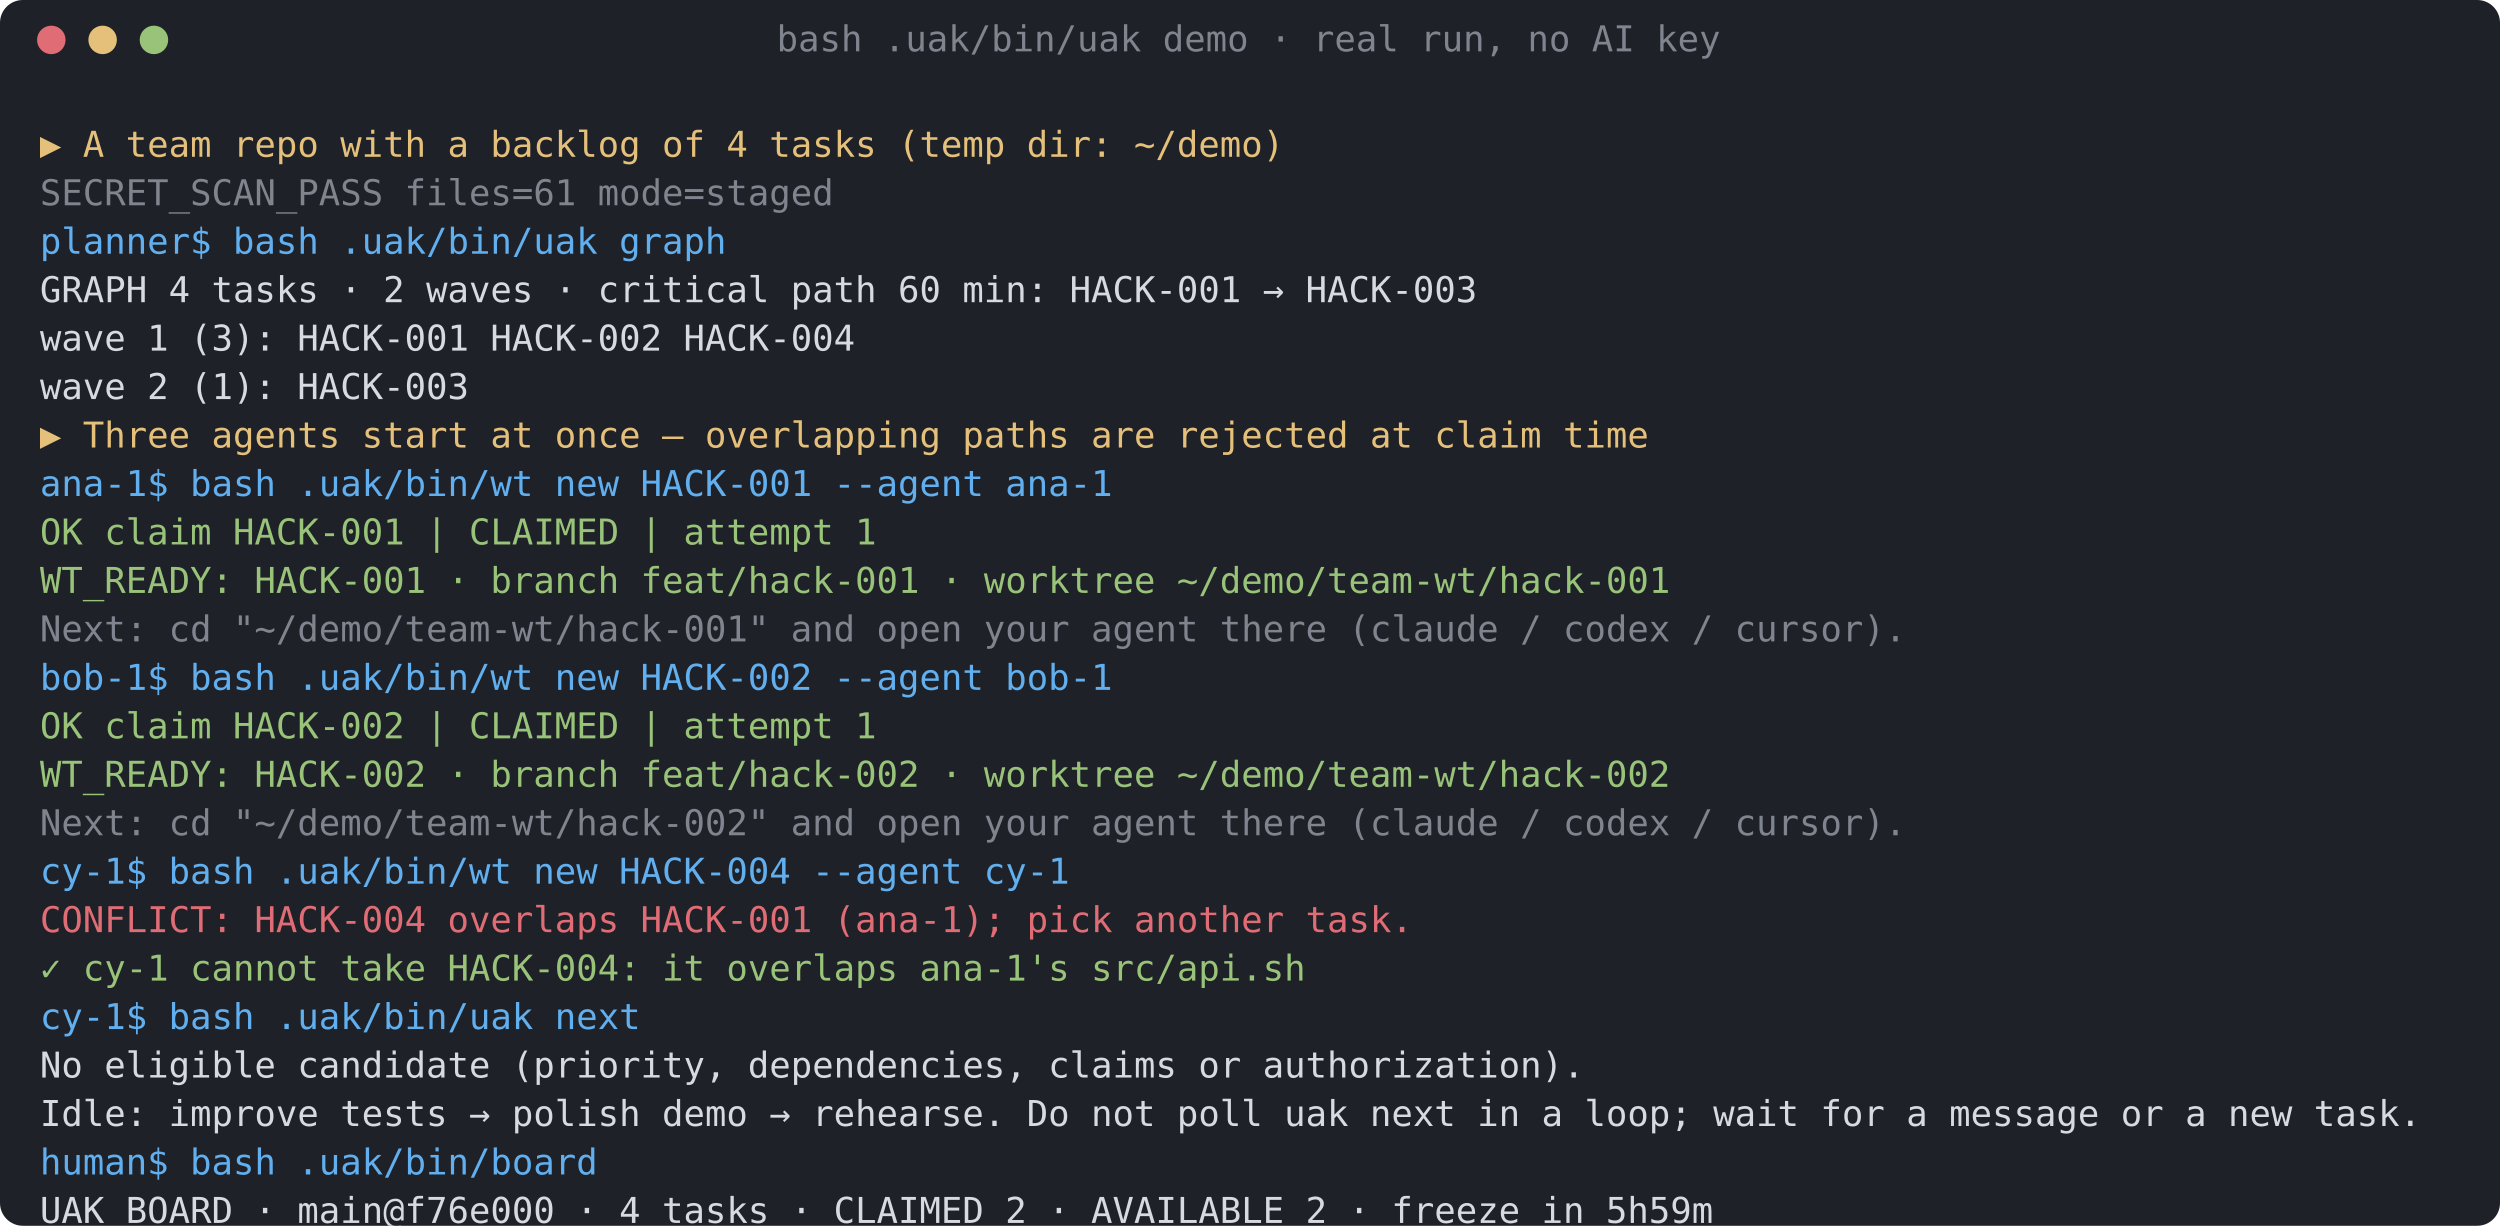
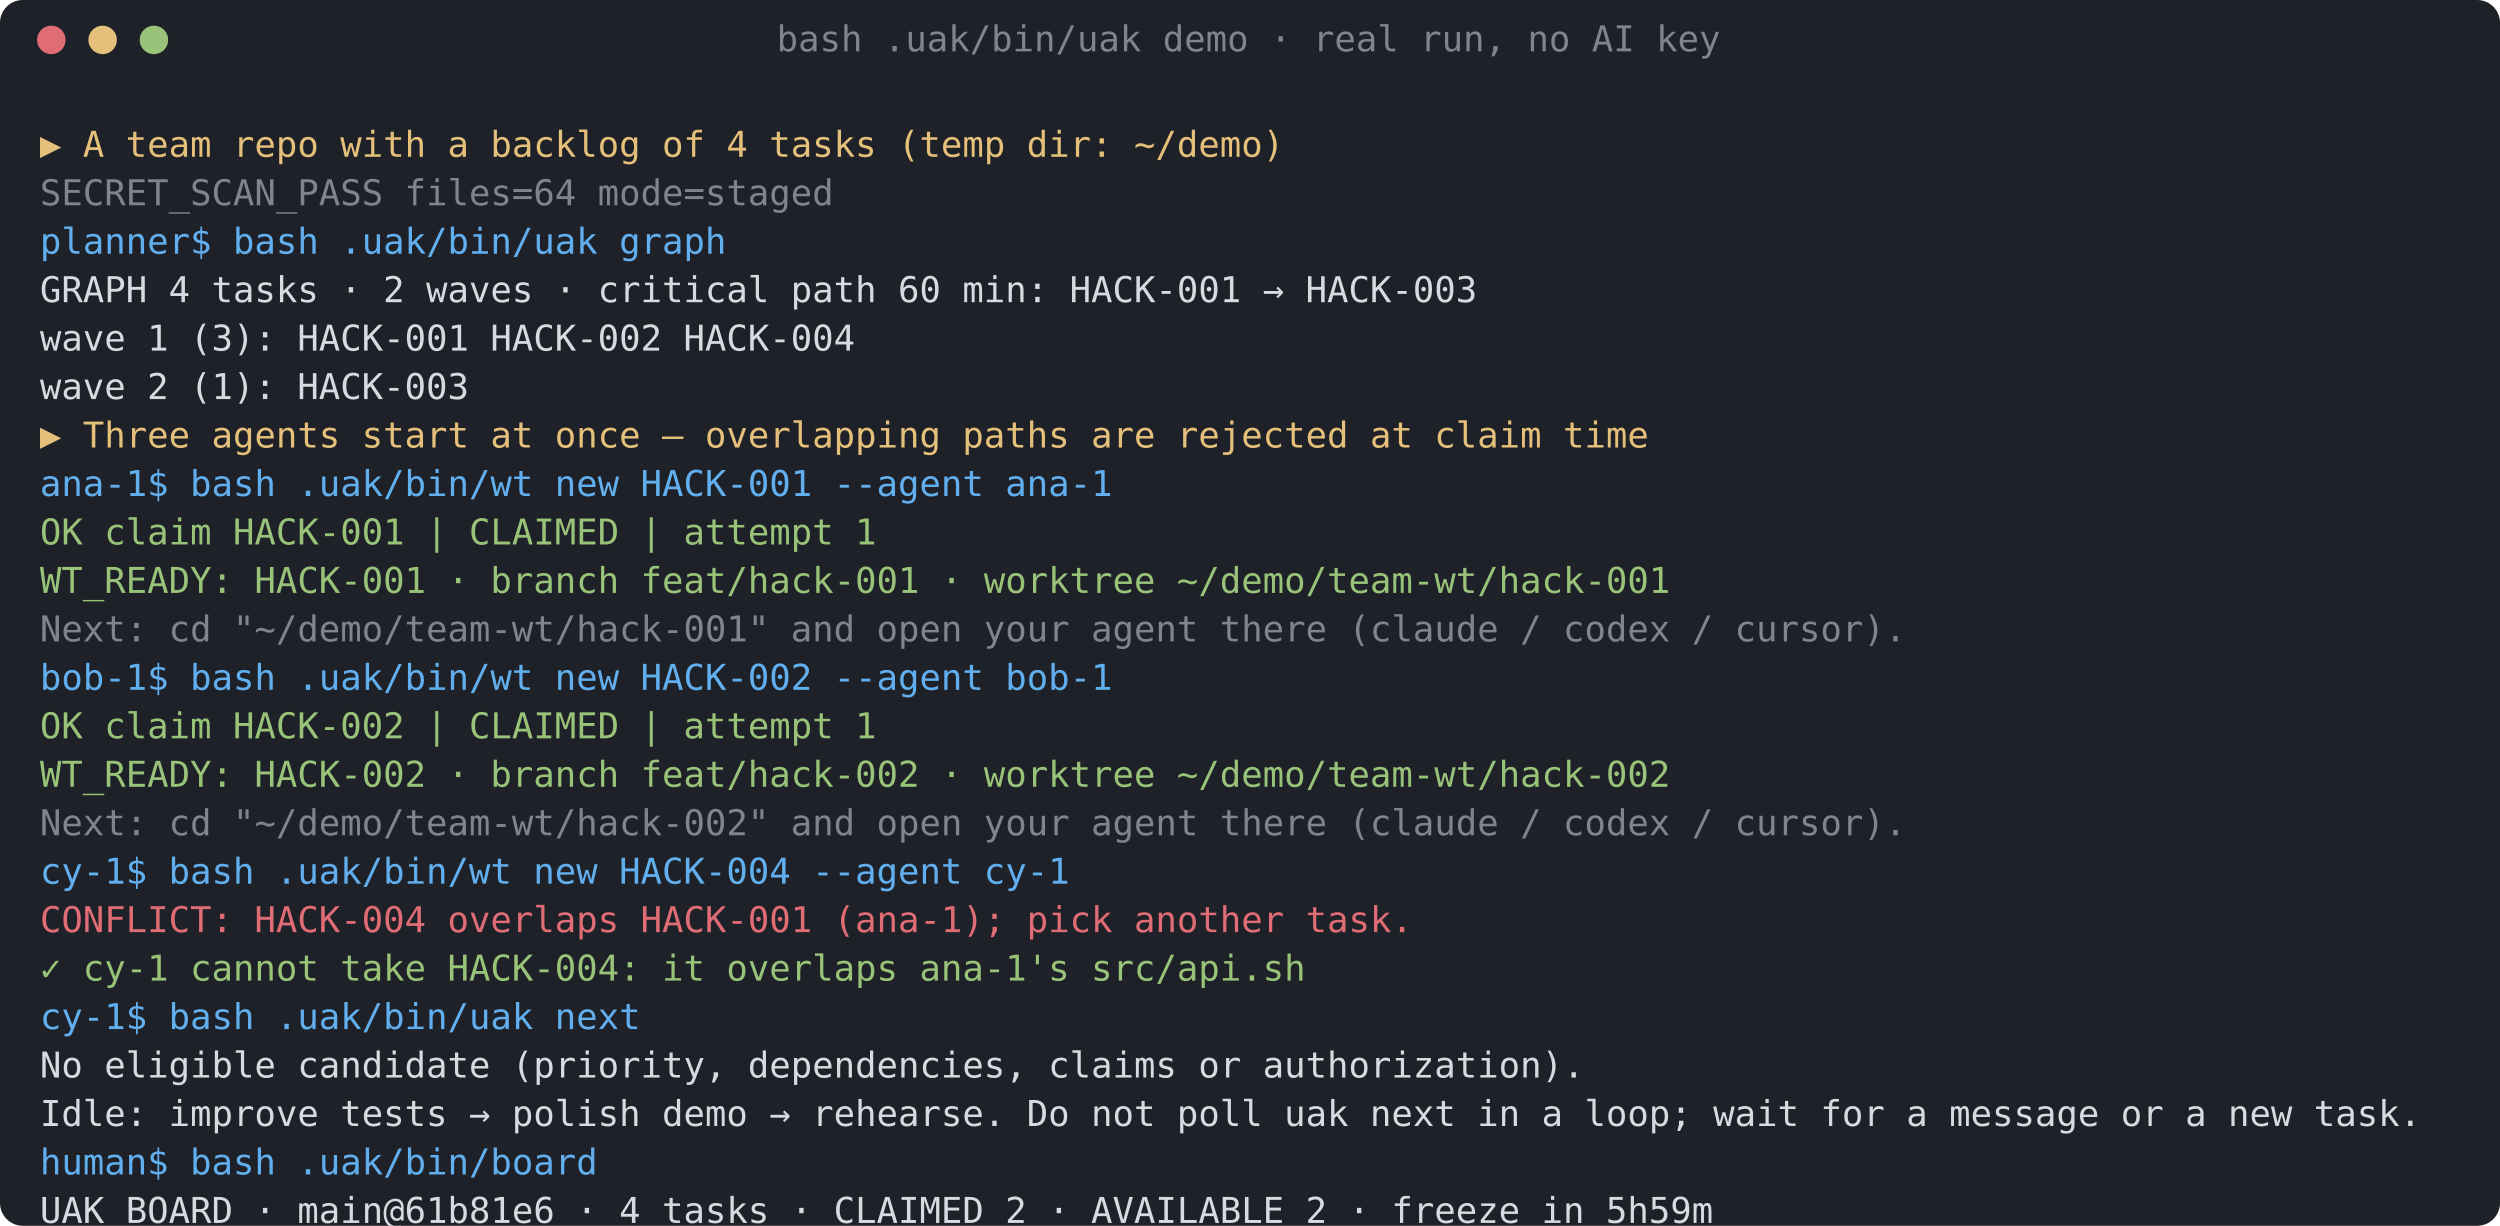
<svg xmlns="http://www.w3.org/2000/svg" width="877" height="430" viewBox="0 0 877 430" role="img" aria-label="uak demo: three agents claim, collide, loop, review and merge">
-   <style>text{font:12.5px ui-monospace,SFMono-Regular,Menlo,Consolas,monospace;white-space:pre}@keyframes l0{0%,2.007%{opacity:0}2.052%,100%{opacity:1}}.l0{animation:l0 22.42s infinite}@keyframes l1{0%,6.913%{opacity:0}6.958%,100%{opacity:1}}.l1{animation:l1 22.42s infinite}@keyframes l2{0%,7.333%{opacity:0}7.378%,100%{opacity:1}}.l2{animation:l2 22.42s infinite}@keyframes l3{0%,7.601%{opacity:0}7.645%,100%{opacity:1}}.l3{animation:l3 22.42s infinite}@keyframes l4{0%,7.868%{opacity:0}7.913%,100%{opacity:1}}.l4{animation:l4 22.42s infinite}@keyframes l5{0%,8.136%{opacity:0}8.181%,100%{opacity:1}}.l5{animation:l5 22.42s infinite}@keyframes l6{0%,8.404%{opacity:0}8.448%,100%{opacity:1}}.l6{animation:l6 22.42s infinite}@keyframes l7{0%,12.873%{opacity:0}12.918%,100%{opacity:1}}.l7{animation:l7 22.42s infinite}@keyframes l8{0%,16.222%{opacity:0}16.267%,100%{opacity:1}}.l8{animation:l8 22.42s infinite}@keyframes l9{0%,16.490%{opacity:0}16.534%,100%{opacity:1}}.l9{animation:l9 22.42s infinite}@keyframes l10{0%,16.757%{opacity:0}16.802%,100%{opacity:1}}.l10{animation:l10 22.42s infinite}@keyframes l11{0%,17.025%{opacity:0}17.069%,100%{opacity:1}}.l11{animation:l11 22.42s infinite}@keyframes l12{0%,20.472%{opacity:0}20.516%,100%{opacity:1}}.l12{animation:l12 22.42s infinite}@keyframes l13{0%,20.739%{opacity:0}20.784%,100%{opacity:1}}.l13{animation:l13 22.42s infinite}@keyframes l14{0%,21.007%{opacity:0}21.051%,100%{opacity:1}}.l14{animation:l14 22.42s infinite}@keyframes l15{0%,21.274%{opacity:0}21.319%,100%{opacity:1}}.l15{animation:l15 22.42s infinite}@keyframes l16{0%,23.628%{opacity:0}23.673%,100%{opacity:1}}.l16{animation:l16 22.42s infinite}@keyframes l17{0%,23.896%{opacity:0}23.940%,100%{opacity:1}}.l17{animation:l17 22.42s infinite}@keyframes l18{0%,24.163%{opacity:0}24.208%,100%{opacity:1}}.l18{animation:l18 22.42s infinite}@keyframes l19{0%,29.069%{opacity:0}29.114%,100%{opacity:1}}.l19{animation:l19 22.42s infinite}@keyframes l20{0%,29.337%{opacity:0}29.382%,100%{opacity:1}}.l20{animation:l20 22.42s infinite}@keyframes l21{0%,29.605%{opacity:0}29.649%,100%{opacity:1}}.l21{animation:l21 22.42s infinite}@keyframes l22{0%,30.052%{opacity:0}30.097%,100%{opacity:1}}.l22{animation:l22 22.42s infinite}@keyframes l23{0%,30.320%{opacity:0}30.364%,100%{opacity:1}}.l23{animation:l23 22.42s infinite}@keyframes l24{0%,30.587%{opacity:0}30.632%,100%{opacity:1}}.l24{animation:l24 22.42s infinite}@keyframes l25{0%,30.855%{opacity:0}30.900%,100%{opacity:1}}.l25{animation:l25 22.42s infinite}@keyframes l26{0%,31.123%{opacity:0}31.167%,100%{opacity:1}}.l26{animation:l26 22.42s infinite}@keyframes l27{0%,31.390%{opacity:0}31.435%,100%{opacity:1}}.l27{animation:l27 22.42s infinite}@keyframes l28{0%,35.870%{opacity:0}35.914%,100%{opacity:1}}.l28{animation:l28 22.42s infinite}@keyframes l29{0%,40.776%{opacity:0}40.821%,100%{opacity:1}}.l29{animation:l29 22.42s infinite}@keyframes l30{0%,41.044%{opacity:0}41.088%,100%{opacity:1}}.l30{animation:l30 22.42s infinite}@keyframes l31{0%,41.311%{opacity:0}41.356%,100%{opacity:1}}.l31{animation:l31 22.42s infinite}@keyframes l32{0%,41.579%{opacity:0}41.623%,100%{opacity:1}}.l32{animation:l32 22.42s infinite}@keyframes l33{0%,41.846%{opacity:0}41.891%,100%{opacity:1}}.l33{animation:l33 22.42s infinite}@keyframes l34{0%,46.719%{opacity:0}46.764%,100%{opacity:1}}.l34{animation:l34 22.42s infinite}@keyframes l35{0%,49.129%{opacity:0}49.173%,100%{opacity:1}}.l35{animation:l35 22.42s infinite}@keyframes l36{0%,49.396%{opacity:0}49.441%,100%{opacity:1}}.l36{animation:l36 22.42s infinite}@keyframes l37{0%,53.868%{opacity:0}53.912%,100%{opacity:1}}.l37{animation:l37 22.42s infinite}@keyframes l38{0%,56.182%{opacity:0}56.226%,100%{opacity:1}}.l38{animation:l38 22.42s infinite}@keyframes l39{0%,56.449%{opacity:0}56.494%,100%{opacity:1}}.l39{animation:l39 22.42s infinite}@keyframes l40{0%,61.356%{opacity:0}61.400%,100%{opacity:1}}.l40{animation:l40 22.42s infinite}@keyframes l41{0%,61.623%{opacity:0}61.668%,100%{opacity:1}}.l41{animation:l41 22.42s infinite}@keyframes l42{0%,66.092%{opacity:0}66.137%,100%{opacity:1}}.l42{animation:l42 22.42s infinite}@keyframes l43{0%,69.038%{opacity:0}69.082%,100%{opacity:1}}.l43{animation:l43 22.42s infinite}@keyframes l44{0%,69.305%{opacity:0}69.350%,100%{opacity:1}}.l44{animation:l44 22.42s infinite}@keyframes l45{0%,69.573%{opacity:0}69.617%,100%{opacity:1}}.l45{animation:l45 22.42s infinite}@keyframes l46{0%,73.365%{opacity:0}73.409%,100%{opacity:1}}.l46{animation:l46 22.42s infinite}@keyframes l47{0%,73.632%{opacity:0}73.677%,100%{opacity:1}}.l47{animation:l47 22.42s infinite}@keyframes l48{0%,73.900%{opacity:0}73.945%,100%{opacity:1}}.l48{animation:l48 22.42s infinite}@keyframes l49{0%,74.168%{opacity:0}74.212%,100%{opacity:1}}.l49{animation:l49 22.42s infinite}@keyframes l50{0%,78.638%{opacity:0}78.682%,100%{opacity:1}}.l50{animation:l50 22.42s infinite}@keyframes l51{0%,79.152%{opacity:0}79.196%,100%{opacity:1}}.l51{animation:l51 22.42s infinite}@keyframes l52{0%,79.419%{opacity:0}79.464%,100%{opacity:1}}.l52{animation:l52 22.42s infinite}@keyframes l53{0%,79.687%{opacity:0}79.732%,100%{opacity:1}}.l53{animation:l53 22.42s infinite}@keyframes l54{0%,79.955%{opacity:0}79.999%,100%{opacity:1}}.l54{animation:l54 22.42s infinite}@keyframes l55{0%,80.222%{opacity:0}80.267%,100%{opacity:1}}.l55{animation:l55 22.42s infinite}@keyframes l56{0%,80.490%{opacity:0}80.534%,100%{opacity:1}}.l56{animation:l56 22.42s infinite}@keyframes l57{0%,80.777%{opacity:0}80.822%,100%{opacity:1}}.l57{animation:l57 22.42s infinite}@keyframes l58{0%,81.045%{opacity:0}81.089%,100%{opacity:1}}.l58{animation:l58 22.42s infinite}@keyframes l59{0%,81.312%{opacity:0}81.357%,100%{opacity:1}}.l59{animation:l59 22.42s infinite}@keyframes l60{0%,81.580%{opacity:0}81.624%,100%{opacity:1}}.l60{animation:l60 22.42s infinite}@keyframes l61{0%,81.847%{opacity:0}81.892%,100%{opacity:1}}.l61{animation:l61 22.42s infinite}@keyframes l62{0%,82.115%{opacity:0}82.160%,100%{opacity:1}}.l62{animation:l62 22.42s infinite}@keyframes scroll{0%{transform:translateY(0)}30.097%{transform:translateY(-17px)}30.364%{transform:translateY(-34px)}30.632%{transform:translateY(-51px)}30.900%{transform:translateY(-68px)}31.167%{transform:translateY(-85px)}31.435%{transform:translateY(-102px)}35.914%{transform:translateY(-119px)}40.821%{transform:translateY(-136px)}41.088%{transform:translateY(-153px)}41.356%{transform:translateY(-170px)}41.623%{transform:translateY(-187px)}41.891%{transform:translateY(-204px)}46.764%{transform:translateY(-221px)}49.173%{transform:translateY(-238px)}49.441%{transform:translateY(-255px)}53.912%{transform:translateY(-272px)}56.226%{transform:translateY(-289px)}56.494%{transform:translateY(-306px)}61.400%{transform:translateY(-323px)}61.668%{transform:translateY(-340px)}66.137%{transform:translateY(-357px)}69.082%{transform:translateY(-374px)}69.350%{transform:translateY(-391px)}69.617%{transform:translateY(-408px)}73.409%{transform:translateY(-425px)}73.677%{transform:translateY(-442px)}73.945%{transform:translateY(-459px)}74.212%{transform:translateY(-476px)}78.682%{transform:translateY(-493px)}79.196%{transform:translateY(-510px)}79.464%{transform:translateY(-527px)}79.732%{transform:translateY(-544px)}79.999%{transform:translateY(-561px)}80.267%{transform:translateY(-578px)}80.534%{transform:translateY(-595px)}80.822%{transform:translateY(-612px)}81.089%{transform:translateY(-629px)}81.357%{transform:translateY(-646px)}81.624%{transform:translateY(-663px)}81.892%{transform:translateY(-680px)}82.160%{transform:translateY(-697px)}100%{transform:translateY(-697px)}}.scroll{animation:scroll 22.42s steps(1,end) infinite}</style>
+   <style>text{font:12.5px ui-monospace,SFMono-Regular,Menlo,Consolas,monospace;white-space:pre}@keyframes l0{0%,2.023%{opacity:0}2.068%,100%{opacity:1}}.l0{animation:l0 22.24s infinite}@keyframes l1{0%,6.968%{opacity:0}7.013%,100%{opacity:1}}.l1{animation:l1 22.24s infinite}@keyframes l2{0%,7.411%{opacity:0}7.456%,100%{opacity:1}}.l2{animation:l2 22.24s infinite}@keyframes l3{0%,7.681%{opacity:0}7.726%,100%{opacity:1}}.l3{animation:l3 22.24s infinite}@keyframes l4{0%,7.950%{opacity:0}7.995%,100%{opacity:1}}.l4{animation:l4 22.24s infinite}@keyframes l5{0%,8.220%{opacity:0}8.265%,100%{opacity:1}}.l5{animation:l5 22.24s infinite}@keyframes l6{0%,8.490%{opacity:0}8.535%,100%{opacity:1}}.l6{animation:l6 22.24s infinite}@keyframes l7{0%,12.997%{opacity:0}13.041%,100%{opacity:1}}.l7{animation:l7 22.24s infinite}@keyframes l8{0%,16.645%{opacity:0}16.690%,100%{opacity:1}}.l8{animation:l8 22.24s infinite}@keyframes l9{0%,16.915%{opacity:0}16.960%,100%{opacity:1}}.l9{animation:l9 22.24s infinite}@keyframes l10{0%,17.185%{opacity:0}17.230%,100%{opacity:1}}.l10{animation:l10 22.24s infinite}@keyframes l11{0%,17.455%{opacity:0}17.500%,100%{opacity:1}}.l11{animation:l11 22.24s infinite}@keyframes l12{0%,20.920%{opacity:0}20.965%,100%{opacity:1}}.l12{animation:l12 22.24s infinite}@keyframes l13{0%,21.189%{opacity:0}21.234%,100%{opacity:1}}.l13{animation:l13 22.24s infinite}@keyframes l14{0%,21.459%{opacity:0}21.504%,100%{opacity:1}}.l14{animation:l14 22.24s infinite}@keyframes l15{0%,21.729%{opacity:0}21.774%,100%{opacity:1}}.l15{animation:l15 22.24s infinite}@keyframes l16{0%,23.887%{opacity:0}23.932%,100%{opacity:1}}.l16{animation:l16 22.24s infinite}@keyframes l17{0%,24.157%{opacity:0}24.202%,100%{opacity:1}}.l17{animation:l17 22.24s infinite}@keyframes l18{0%,24.426%{opacity:0}24.471%,100%{opacity:1}}.l18{animation:l18 22.24s infinite}@keyframes l19{0%,29.371%{opacity:0}29.416%,100%{opacity:1}}.l19{animation:l19 22.24s infinite}@keyframes l20{0%,29.641%{opacity:0}29.686%,100%{opacity:1}}.l20{animation:l20 22.24s infinite}@keyframes l21{0%,29.911%{opacity:0}29.956%,100%{opacity:1}}.l21{animation:l21 22.24s infinite}@keyframes l22{0%,30.349%{opacity:0}30.394%,100%{opacity:1}}.l22{animation:l22 22.24s infinite}@keyframes l23{0%,30.619%{opacity:0}30.664%,100%{opacity:1}}.l23{animation:l23 22.24s infinite}@keyframes l24{0%,30.889%{opacity:0}30.934%,100%{opacity:1}}.l24{animation:l24 22.24s infinite}@keyframes l25{0%,31.158%{opacity:0}31.203%,100%{opacity:1}}.l25{animation:l25 22.24s infinite}@keyframes l26{0%,31.428%{opacity:0}31.473%,100%{opacity:1}}.l26{animation:l26 22.24s infinite}@keyframes l27{0%,31.698%{opacity:0}31.743%,100%{opacity:1}}.l27{animation:l27 22.24s infinite}@keyframes l28{0%,36.213%{opacity:0}36.258%,100%{opacity:1}}.l28{animation:l28 22.24s infinite}@keyframes l29{0%,41.158%{opacity:0}41.203%,100%{opacity:1}}.l29{animation:l29 22.24s infinite}@keyframes l30{0%,41.428%{opacity:0}41.473%,100%{opacity:1}}.l30{animation:l30 22.24s infinite}@keyframes l31{0%,41.698%{opacity:0}41.742%,100%{opacity:1}}.l31{animation:l31 22.24s infinite}@keyframes l32{0%,41.967%{opacity:0}42.012%,100%{opacity:1}}.l32{animation:l32 22.24s infinite}@keyframes l33{0%,42.237%{opacity:0}42.282%,100%{opacity:1}}.l33{animation:l33 22.24s infinite}@keyframes l34{0%,47.138%{opacity:0}47.183%,100%{opacity:1}}.l34{animation:l34 22.24s infinite}@keyframes l35{0%,49.662%{opacity:0}49.707%,100%{opacity:1}}.l35{animation:l35 22.24s infinite}@keyframes l36{0%,49.932%{opacity:0}49.977%,100%{opacity:1}}.l36{animation:l36 22.24s infinite}@keyframes l37{0%,54.437%{opacity:0}54.482%,100%{opacity:1}}.l37{animation:l37 22.24s infinite}@keyframes l38{0%,56.615%{opacity:0}56.660%,100%{opacity:1}}.l38{animation:l38 22.24s infinite}@keyframes l39{0%,56.885%{opacity:0}56.930%,100%{opacity:1}}.l39{animation:l39 22.24s infinite}@keyframes l40{0%,61.830%{opacity:0}61.875%,100%{opacity:1}}.l40{animation:l40 22.24s infinite}@keyframes l41{0%,62.100%{opacity:0}62.145%,100%{opacity:1}}.l41{animation:l41 22.24s infinite}@keyframes l42{0%,66.609%{opacity:0}66.654%,100%{opacity:1}}.l42{animation:l42 22.24s infinite}@keyframes l43{0%,69.063%{opacity:0}69.108%,100%{opacity:1}}.l43{animation:l43 22.24s infinite}@keyframes l44{0%,69.332%{opacity:0}69.377%,100%{opacity:1}}.l44{animation:l44 22.24s infinite}@keyframes l45{0%,69.602%{opacity:0}69.647%,100%{opacity:1}}.l45{animation:l45 22.24s infinite}@keyframes l46{0%,73.195%{opacity:0}73.240%,100%{opacity:1}}.l46{animation:l46 22.24s infinite}@keyframes l47{0%,73.464%{opacity:0}73.509%,100%{opacity:1}}.l47{animation:l47 22.24s infinite}@keyframes l48{0%,73.734%{opacity:0}73.779%,100%{opacity:1}}.l48{animation:l48 22.24s infinite}@keyframes l49{0%,74.004%{opacity:0}74.049%,100%{opacity:1}}.l49{animation:l49 22.24s infinite}@keyframes l50{0%,78.510%{opacity:0}78.555%,100%{opacity:1}}.l50{animation:l50 22.24s infinite}@keyframes l51{0%,79.005%{opacity:0}79.049%,100%{opacity:1}}.l51{animation:l51 22.24s infinite}@keyframes l52{0%,79.274%{opacity:0}79.319%,100%{opacity:1}}.l52{animation:l52 22.24s infinite}@keyframes l53{0%,79.544%{opacity:0}79.589%,100%{opacity:1}}.l53{animation:l53 22.24s infinite}@keyframes l54{0%,79.814%{opacity:0}79.859%,100%{opacity:1}}.l54{animation:l54 22.24s infinite}@keyframes l55{0%,80.083%{opacity:0}80.128%,100%{opacity:1}}.l55{animation:l55 22.24s infinite}@keyframes l56{0%,80.353%{opacity:0}80.398%,100%{opacity:1}}.l56{animation:l56 22.24s infinite}@keyframes l57{0%,80.625%{opacity:0}80.670%,100%{opacity:1}}.l57{animation:l57 22.24s infinite}@keyframes l58{0%,80.894%{opacity:0}80.939%,100%{opacity:1}}.l58{animation:l58 22.24s infinite}@keyframes l59{0%,81.164%{opacity:0}81.209%,100%{opacity:1}}.l59{animation:l59 22.24s infinite}@keyframes l60{0%,81.434%{opacity:0}81.479%,100%{opacity:1}}.l60{animation:l60 22.24s infinite}@keyframes l61{0%,81.704%{opacity:0}81.749%,100%{opacity:1}}.l61{animation:l61 22.24s infinite}@keyframes l62{0%,81.973%{opacity:0}82.018%,100%{opacity:1}}.l62{animation:l62 22.24s infinite}@keyframes scroll{0%{transform:translateY(0)}30.394%{transform:translateY(-17px)}30.664%{transform:translateY(-34px)}30.934%{transform:translateY(-51px)}31.203%{transform:translateY(-68px)}31.473%{transform:translateY(-85px)}31.743%{transform:translateY(-102px)}36.258%{transform:translateY(-119px)}41.203%{transform:translateY(-136px)}41.473%{transform:translateY(-153px)}41.742%{transform:translateY(-170px)}42.012%{transform:translateY(-187px)}42.282%{transform:translateY(-204px)}47.183%{transform:translateY(-221px)}49.707%{transform:translateY(-238px)}49.977%{transform:translateY(-255px)}54.482%{transform:translateY(-272px)}56.660%{transform:translateY(-289px)}56.930%{transform:translateY(-306px)}61.875%{transform:translateY(-323px)}62.145%{transform:translateY(-340px)}66.654%{transform:translateY(-357px)}69.108%{transform:translateY(-374px)}69.377%{transform:translateY(-391px)}69.647%{transform:translateY(-408px)}73.240%{transform:translateY(-425px)}73.509%{transform:translateY(-442px)}73.779%{transform:translateY(-459px)}74.049%{transform:translateY(-476px)}78.555%{transform:translateY(-493px)}79.049%{transform:translateY(-510px)}79.319%{transform:translateY(-527px)}79.589%{transform:translateY(-544px)}79.859%{transform:translateY(-561px)}80.128%{transform:translateY(-578px)}80.398%{transform:translateY(-595px)}80.670%{transform:translateY(-612px)}80.939%{transform:translateY(-629px)}81.209%{transform:translateY(-646px)}81.479%{transform:translateY(-663px)}81.749%{transform:translateY(-680px)}82.018%{transform:translateY(-697px)}100%{transform:translateY(-697px)}}.scroll{animation:scroll 22.24s steps(1,end) infinite}</style>
  <rect width="100%" height="100%" rx="8" fill="#1e2127" />
  <circle cx="18" cy="14" r="5" fill="#e06c75" />
  <circle cx="36" cy="14" r="5" fill="#e5c07b" />
  <circle cx="54" cy="14" r="5" fill="#98c379" />
  <text x="438" y="18" fill="#7f848e" text-anchor="middle">bash .uak/bin/uak demo · real run, no AI key</text>
  <clipPath id="c">
    <rect x="0" y="28" width="877" height="402" />
  </clipPath>
  <g clip-path="url(#c)">
    <g class="scroll">
      <text class="l0" x="14" y="55" fill="#e5c07b">▶ A team repo with a backlog of 4 tasks (temp dir: ~/demo)</text>
-       <text class="l1" x="14" y="72" fill="#7f848e">SECRET_SCAN_PASS files=61 mode=staged</text>
+       <text class="l1" x="14" y="72" fill="#7f848e">SECRET_SCAN_PASS files=64 mode=staged</text>
      <text class="l2" x="14" y="89" fill="#61afef">  planner$ bash .uak/bin/uak graph</text>
      <text class="l3" x="14" y="106" fill="#d7dae0">    GRAPH 4 tasks · 2 waves · critical path 60 min: HACK-001 → HACK-003</text>
      <text class="l4" x="14" y="123" fill="#d7dae0">    wave 1 (3): HACK-001 HACK-002 HACK-004</text>
      <text class="l5" x="14" y="140" fill="#d7dae0">    wave 2 (1): HACK-003</text>
      <text class="l6" x="14" y="157" fill="#e5c07b">▶ Three agents start at once — overlapping paths are rejected at claim time</text>
      <text class="l7" x="14" y="174" fill="#61afef">  ana-1$ bash .uak/bin/wt new HACK-001 --agent ana-1</text>
      <text class="l8" x="14" y="191" fill="#98c379">    OK claim HACK-001 | CLAIMED | attempt 1</text>
      <text class="l9" x="14" y="208" fill="#98c379">    WT_READY: HACK-001 · branch feat/hack-001 · worktree ~/demo/team-wt/hack-001</text>
      <text class="l10" x="14" y="225" fill="#7f848e">    Next: cd "~/demo/team-wt/hack-001" and open your agent there (claude / codex / cursor).</text>
      <text class="l11" x="14" y="242" fill="#61afef">  bob-1$ bash .uak/bin/wt new HACK-002 --agent bob-1</text>
      <text class="l12" x="14" y="259" fill="#98c379">    OK claim HACK-002 | CLAIMED | attempt 1</text>
      <text class="l13" x="14" y="276" fill="#98c379">    WT_READY: HACK-002 · branch feat/hack-002 · worktree ~/demo/team-wt/hack-002</text>
      <text class="l14" x="14" y="293" fill="#7f848e">    Next: cd "~/demo/team-wt/hack-002" and open your agent there (claude / codex / cursor).</text>
      <text class="l15" x="14" y="310" fill="#61afef">  cy-1$ bash .uak/bin/wt new HACK-004 --agent cy-1</text>
      <text class="l16" x="14" y="327" fill="#e06c75">    CONFLICT: HACK-004 overlaps HACK-001 (ana-1); pick another task.</text>
      <text class="l17" x="14" y="344" fill="#98c379">  ✓ cy-1 cannot take HACK-004: it overlaps ana-1's src/api.sh</text>
      <text class="l18" x="14" y="361" fill="#61afef">  cy-1$ bash .uak/bin/uak next</text>
      <text class="l19" x="14" y="378" fill="#d7dae0">    No eligible candidate (priority, dependencies, claims or authorization).</text>
      <text class="l20" x="14" y="395" fill="#d7dae0">    Idle: improve tests → polish demo → rehearse. Do not poll uak next in a loop; wait for a message or a new task.</text>
      <text class="l21" x="14" y="412" fill="#61afef">  human$ bash .uak/bin/board</text>
-       <text class="l22" x="14" y="429" fill="#d7dae0">    UAK BOARD · main@f76e000 · 4 tasks · CLAIMED 2 · AVAILABLE 2 · freeze in 5h59m</text>
+       <text class="l22" x="14" y="429" fill="#d7dae0">    UAK BOARD · main@61b81e6 · 4 tasks · CLAIMED 2 · AVAILABLE 2 · freeze in 5h59m</text>
      <text class="l23" x="14" y="446" fill="#d7dae0">    CLAIMED    HACK-001  ana-1      lease 44m    w1  Search API</text>
      <text class="l24" x="14" y="463" fill="#d7dae0">    CLAIMED    HACK-002  bob-1      lease 44m    w1  Results UI</text>
      <text class="l25" x="14" y="480" fill="#d7dae0">    AVAILABLE  HACK-003  P0         -            w2  Ranking</text>
      <text class="l26" x="14" y="497" fill="#d7dae0">    AVAILABLE  HACK-004  P1         -            w1  API cache</text>
      <text class="l27" x="14" y="514" fill="#e5c07b">▶ ana-1 fixes the failing API with a bounded loop (fake agent: no AI key needed)</text>
      <text class="l28" x="14" y="531" fill="#61afef">  ana-1$ bash .uak/bin/uak loop --verify bash tests/api_test.sh --agent bash ~/demo/fake-agent.sh --max 5 --task HACK-</text>
      <text class="l29" x="14" y="548" fill="#e06c75">    LOOP_FAIL iteration=1 exit=1 · expected 3 results, got: 0 results for pompe</text>
      <text class="l30" x="14" y="565" fill="#e06c75">    LOOP_FAIL iteration=2 exit=1 · expected 3 results, got: 2 results for pompe</text>
      <text class="l31" x="14" y="582" fill="#98c379">    LOOP_PASS iteration=3 · api ok</text>
      <text class="l32" x="14" y="599" fill="#7f848e">    LOOP_SUMMARY 3 iteration(s) · 1 s · changed: 1 file changed, 1 insertion(+), 1 deletion(-) · log ~/demo/team/.git/</text>
      <text class="l33" x="14" y="616" fill="#e5c07b">▶ ana-1 ships: push + PR + evidence → a reviewer is asked by rotation</text>
      <text class="l34" x="14" y="633" fill="#61afef">  ana-1$ bash .uak/bin/uak done HACK-001 --pr https://github.com/example/demo/pull/1 --evidence bash tests/api_test.sh</text>
      <text class="l35" x="14" y="650" fill="#98c379">    OK done HACK-001 | REVIEW | attempt 1</text>
      <text class="l36" x="14" y="667" fill="#e5c07b">▶ bob-1 (not the author) reviews the exact SHA, then the gated merge queue integrates it</text>
-       <text class="l37" x="14" y="684" fill="#61afef">  bob-1$ bash .uak/bin/uak review HACK-001 --sha ffd906c --verdict approve</text>
+       <text class="l37" x="14" y="684" fill="#61afef">  bob-1$ bash .uak/bin/uak review HACK-001 --sha d334993 --verdict approve</text>
      <text class="l38" x="14" y="701" fill="#98c379">    OK review HACK-001 | REVIEW | attempt 1</text>
      <text class="l39" x="14" y="718" fill="#61afef">  ana-1$ bash .uak/bin/uak merge HACK-001</text>
-       <text class="l40" x="14" y="735" fill="#98c379">    OK merge HACK-001 | INTEGRATED | 3bb505c | review bob-1 | atomic claims+main</text>
+       <text class="l40" x="14" y="735" fill="#98c379">    OK merge HACK-001 | INTEGRATED | cba13d9 | review bob-1 | atomic claims+main</text>
      <text class="l41" x="14" y="752" fill="#e5c07b">▶ The dependent task unlocks by itself</text>
      <text class="l42" x="14" y="769" fill="#61afef">  cy-1$ bash .uak/bin/uak next</text>
      <text class="l43" x="14" y="786" fill="#d7dae0">    HACK-003 | AVAILABLE | P0</text>
      <text class="l44" x="14" y="803" fill="#7f848e">    Next: Implement HACK-003 and run: true</text>
      <text class="l45" x="14" y="820" fill="#61afef">  cy-1$ bash .uak/bin/wt new HACK-003 --agent cy-1</text>
      <text class="l46" x="14" y="837" fill="#98c379">    OK claim HACK-003 | CLAIMED | attempt 1</text>
      <text class="l47" x="14" y="854" fill="#98c379">    WT_READY: HACK-003 · branch feat/hack-003 · worktree ~/demo/team-wt/hack-003</text>
      <text class="l48" x="14" y="871" fill="#7f848e">    Next: cd "~/demo/team-wt/hack-003" and open your agent there (claude / codex / cursor).</text>
      <text class="l49" x="14" y="888" fill="#e5c07b">▶ What the human sees: one board, one set of numbers</text>
      <text class="l50" x="14" y="905" fill="#61afef">  human$ bash .uak/bin/board</text>
-       <text class="l51" x="14" y="922" fill="#d7dae0">    UAK BOARD · main@3bb505c · 4 tasks · CLAIMED 2 · AVAILABLE 1 · INTEGRATED 1 · freeze in 5h59m</text>
+       <text class="l51" x="14" y="922" fill="#d7dae0">    UAK BOARD · main@cba13d9 · 4 tasks · CLAIMED 2 · AVAILABLE 1 · INTEGRATED 1 · freeze in 5h59m</text>
      <text class="l52" x="14" y="939" fill="#d7dae0">    CLAIMED    HACK-002  bob-1      lease 44m    w1  Results UI</text>
      <text class="l53" x="14" y="956" fill="#d7dae0">    CLAIMED    HACK-003  cy-1       lease 44m    w2  Ranking</text>
      <text class="l54" x="14" y="973" fill="#d7dae0">    AVAILABLE  HACK-004  P1         -            w1  API cache</text>
      <text class="l55" x="14" y="990" fill="#98c379">    INTEGRATED HACK-001</text>
      <text class="l56" x="14" y="1007" fill="#61afef">  human$ bash .uak/bin/stats</text>
      <text class="l57" x="14" y="1024" fill="#d7dae0">    UAK STATS · claims commits 11</text>
      <text class="l58" x="14" y="1041" fill="#d7dae0">    tasks: CLAIMED 2 · INTEGRATED 1</text>
      <text class="l59" x="14" y="1058" fill="#d7dae0">    messages: 3</text>
      <text class="l60" x="14" y="1075" fill="#d7dae0">    reviews: approve 1 · reject 0</text>
      <text class="l61" x="14" y="1092" fill="#98c379">✓ Done: 3 agents, 1 conflict avoided, 1 bounded loop, 1 independent review, 1 gated merge.</text>
      <text class="l62" x="14" y="1109" fill="#d7dae0">  Use it for real: bash install.sh --mode sprint &lt;your-repo&gt;</text>
    </g>
  </g>
</svg>
